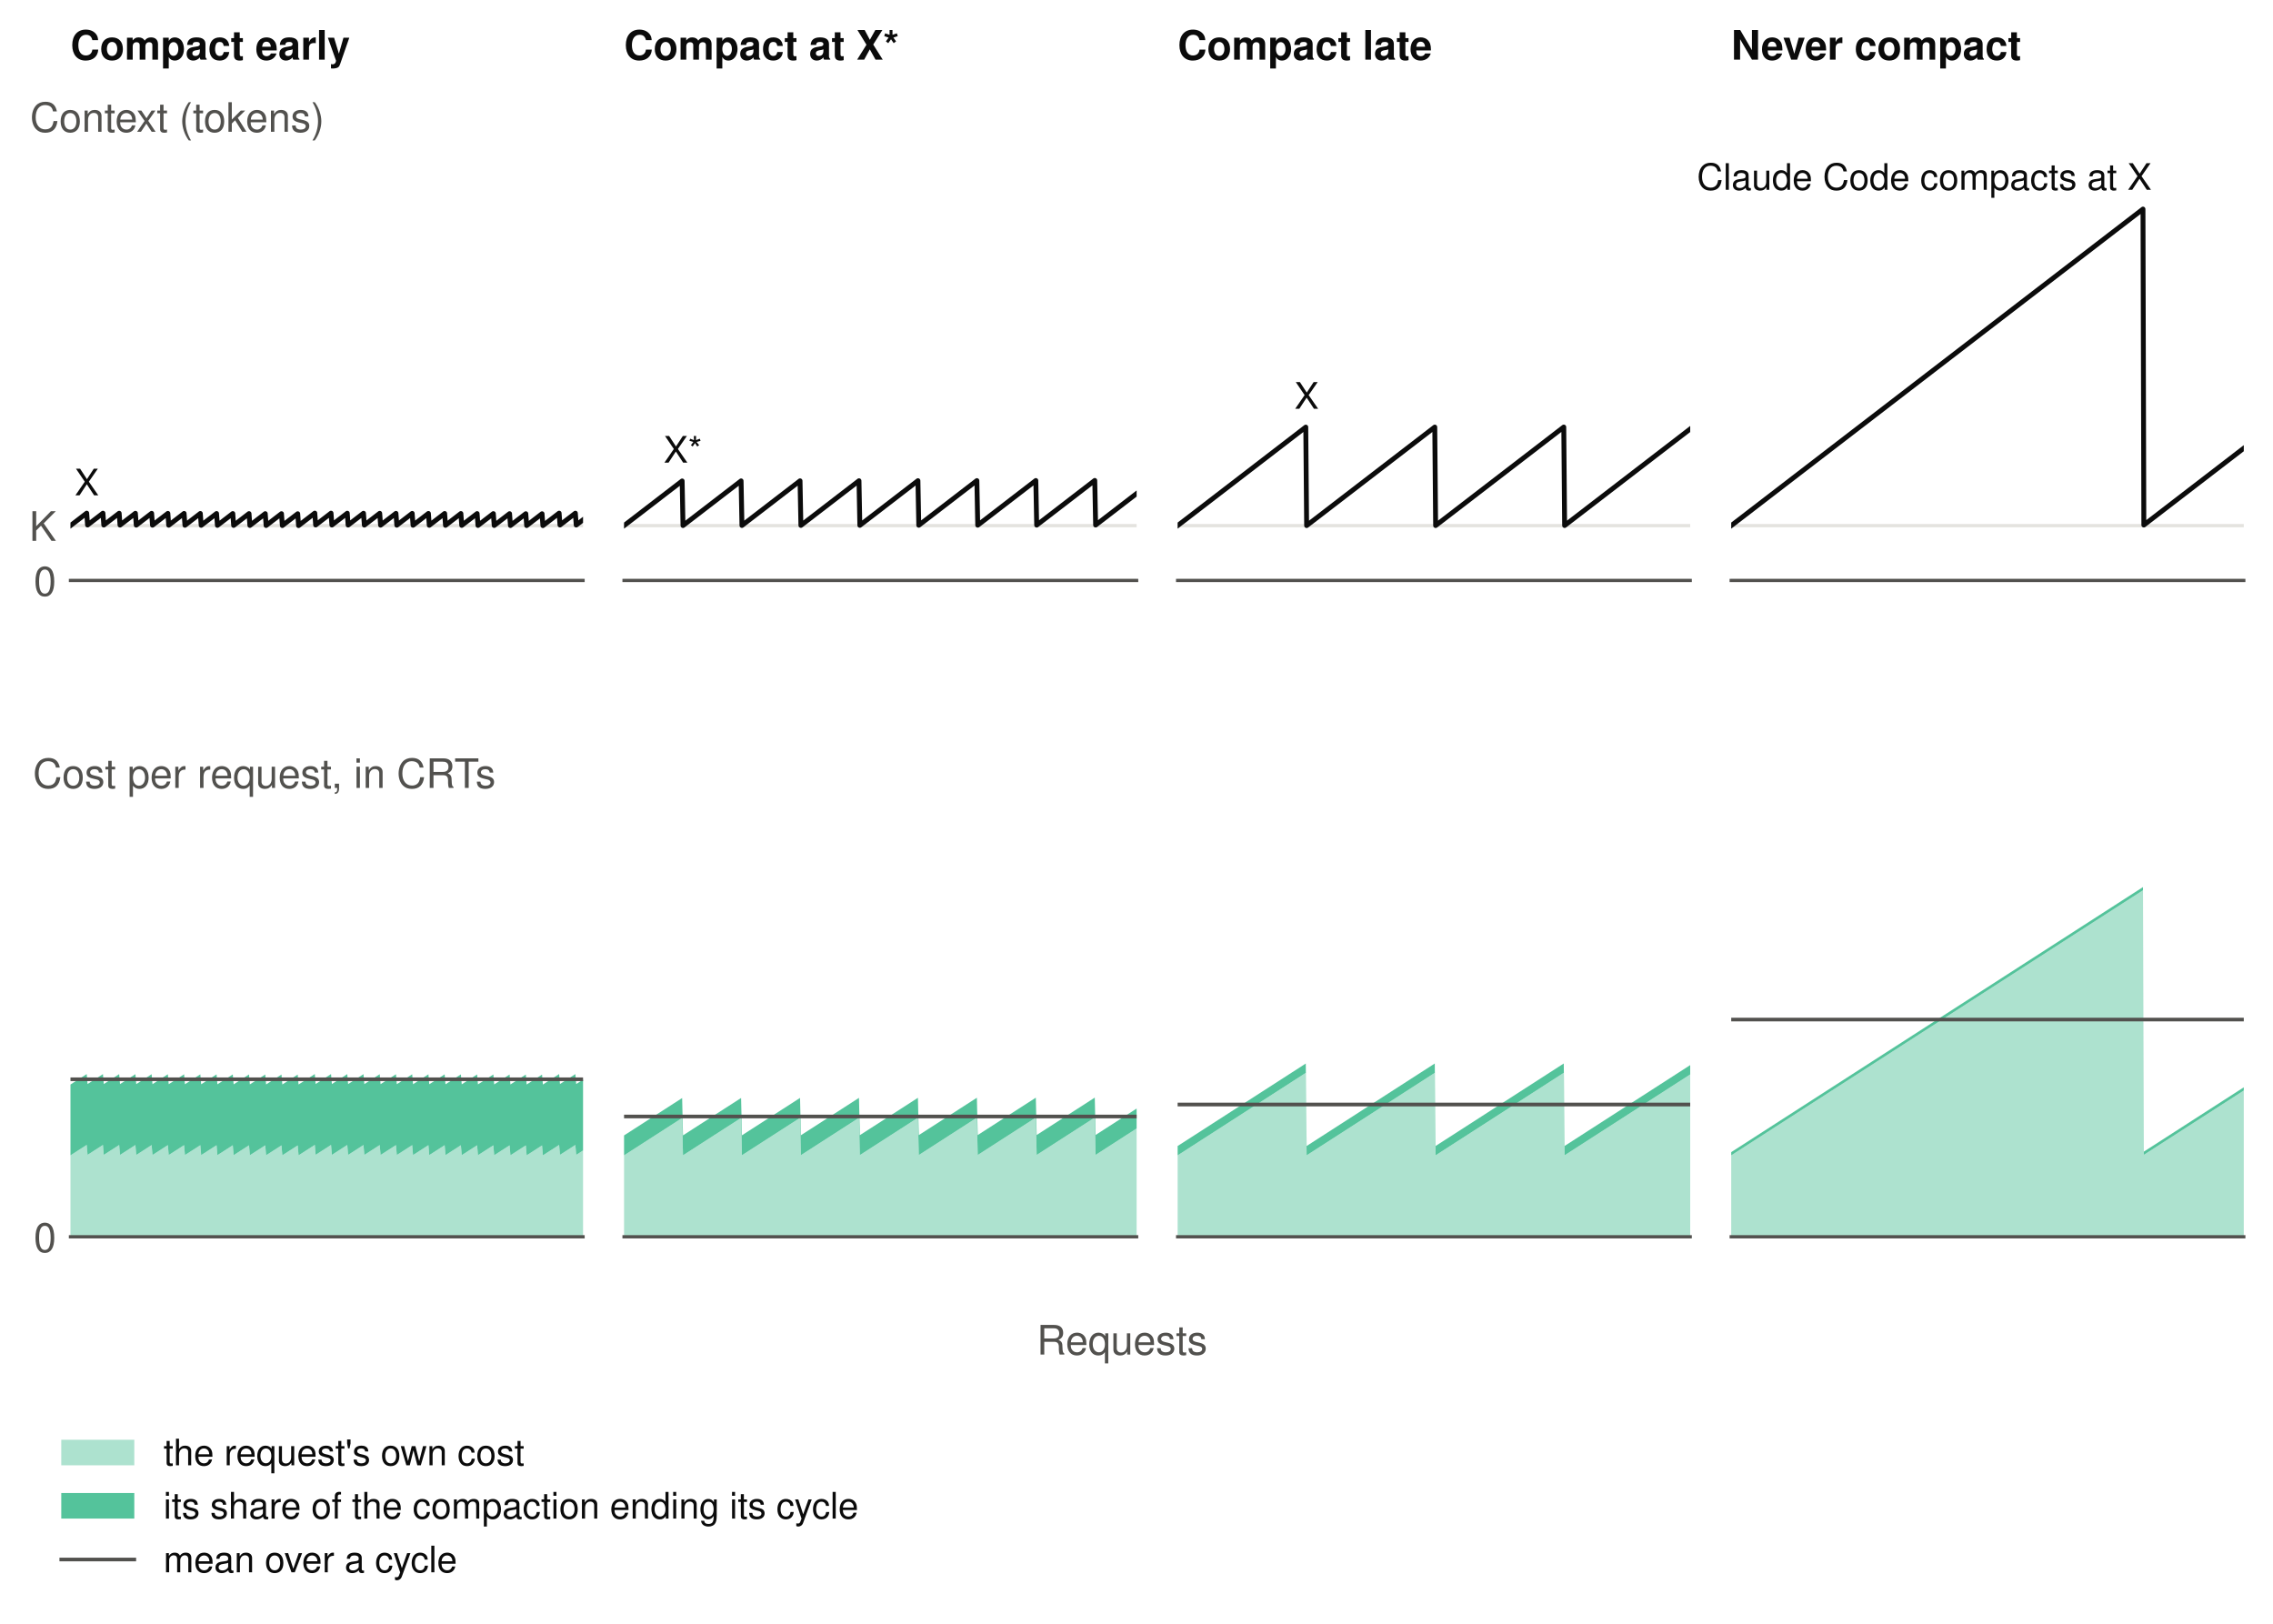
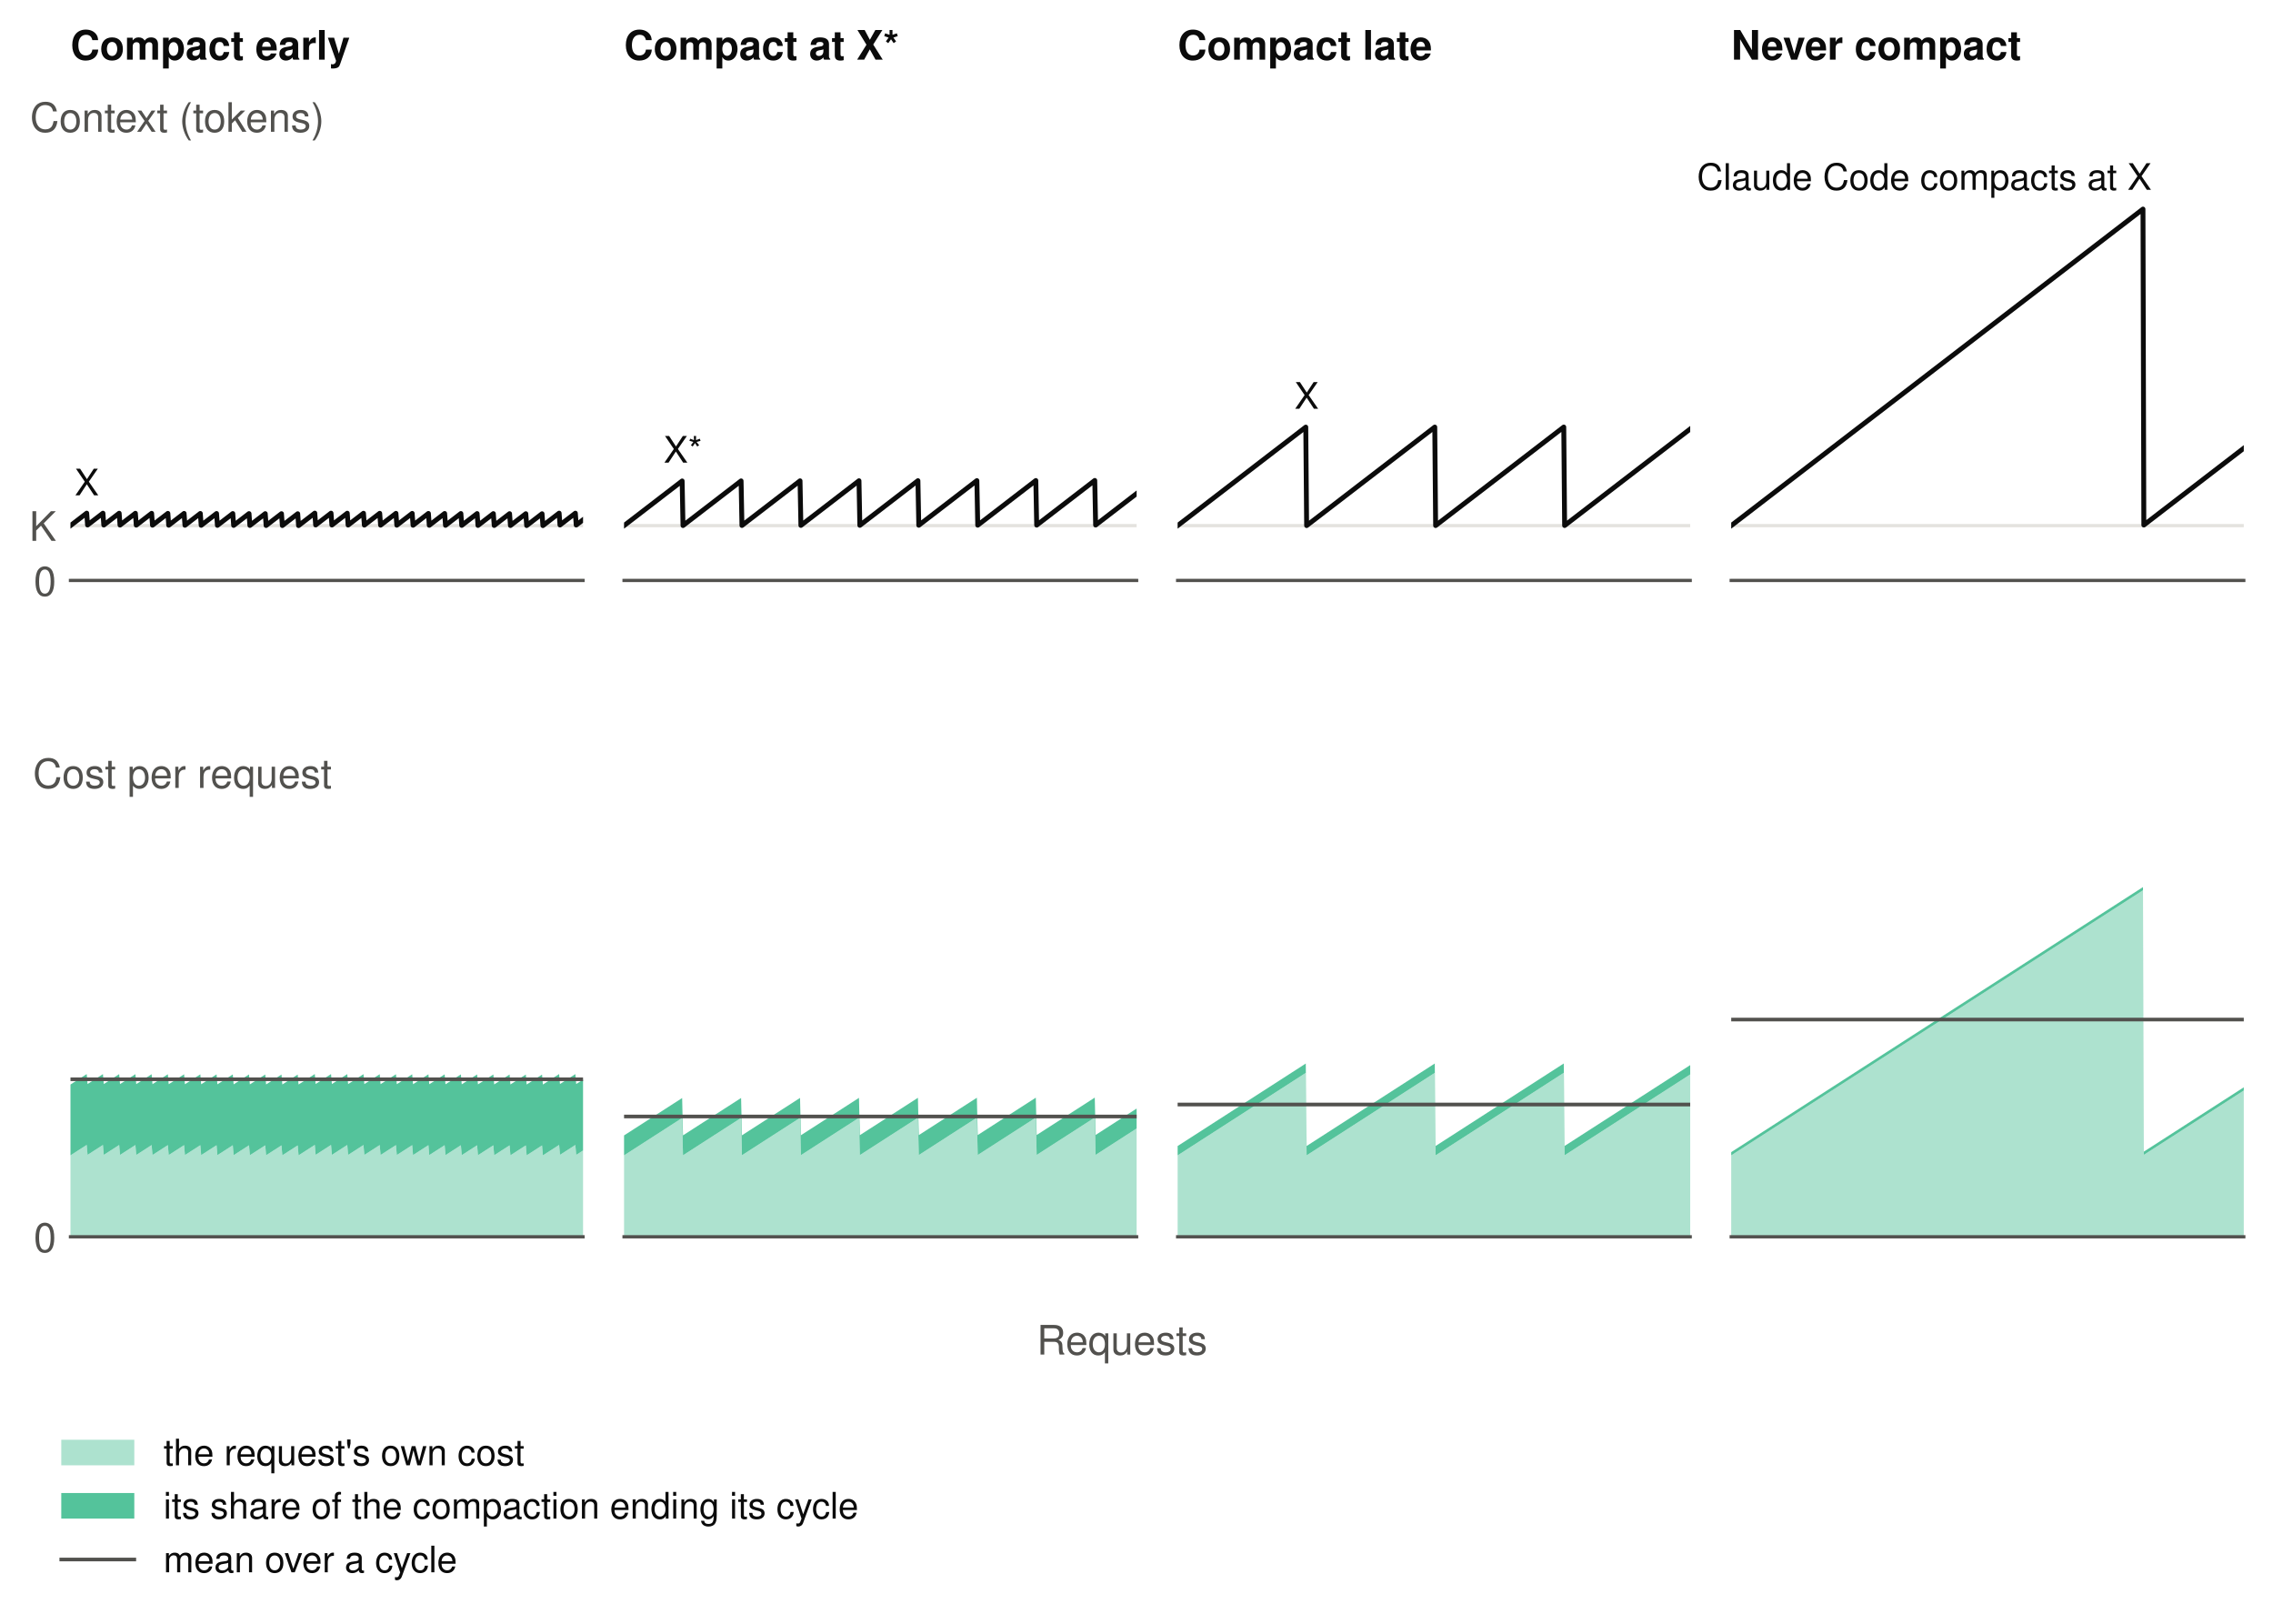
<svg xmlns="http://www.w3.org/2000/svg" xmlns:xlink="http://www.w3.org/1999/xlink" width="560.25pt" height="400.231pt" viewBox="0 0 560.25 400.231" version="1.1">
  <defs>
    <style type="text/css">*{stroke-linejoin: round; stroke-linecap: butt}</style>
  </defs>
  <g id="figure_1">
    <g id="patch_1">
      <path d="M 0 400.231  L 560.25 400.231  L 560.25 0  L 0 0  L 0 400.231  z " style="fill: none" />
    </g>
    <g id="axes_1">
      <g id="patch_2">
        <path d="M 17.37 143.058  L 143.71 143.058  L 143.71 38.7  L 17.37 38.7  L 17.37 143.058  z " style="fill: none" />
      </g>
      <g id="matplotlib.axis_1" />
      <g id="matplotlib.axis_2">
        <g id="ytick_1">
          <g id="line2d_1">
            <path d="M 17.37 143.058  L 143.71 143.058  " clip-path="url(#pddc1dd35d5)" style="fill: none; stroke: #e4e3df; stroke-width: 0.8; stroke-linecap: square" />
          </g>
          <g id="line2d_2" />
          <g id="text_1">
            <text style="font-size: 10px; font-family: 'Helvetica', 'Arial', 'DejaVu Sans'; text-anchor: end; fill: #52514e" x="13.87" y="146.808" transform="rotate(-0 13.87031 146.8076)">0</text>
          </g>
        </g>
        <g id="ytick_2">
          <g id="line2d_3">
            <path d="M 17.37 129.542  L 143.71 129.542  " clip-path="url(#pddc1dd35d5)" style="fill: none; stroke: #e4e3df; stroke-width: 0.8; stroke-linecap: square" />
          </g>
          <g id="line2d_4" />
          <g id="text_2">
            <text style="font-size: 10px; font-family: 'Helvetica', 'Arial', 'DejaVu Sans'; text-anchor: end; fill: #52514e" x="13.87" y="133.292" transform="rotate(-0 13.87031 133.2917)">K</text>
          </g>
        </g>
        <g id="text_3">
          <text style="font-size: 10px; font-family: 'Helvetica', 'Arial', 'DejaVu Sans'; text-anchor: start; fill: #52514e" x="7.39" y="32.485" transform="rotate(-0 7.390312 32.48507)">Context (tokens)</text>
        </g>
      </g>
      <g id="line2d_5">
        <path d="M 17.37 129.542  L 21.371 126.466  L 21.582 129.391  L 25.372 126.478  L 25.582 129.402  L 29.373 126.489  L 29.583 129.413  L 33.373 126.5  L 33.584 129.424  L 37.374 126.511  L 37.585 129.435  L 41.375 126.522  L 41.585 129.447  L 45.376 126.533  L 45.586 129.458  L 49.376 126.544  L 49.587 129.469  L 53.377 126.555  L 53.588 129.48  L 57.378 126.567  L 57.588 129.491  L 61.379 126.578  L 61.589 129.502  L 65.379 126.589  L 65.59 129.513  L 69.38 126.6  L 69.591 129.524  L 73.381 126.611  L 73.591 129.536  L 77.592 126.46  L 77.803 129.385  L 81.593 126.471  L 81.804 129.396  L 85.594 126.483  L 85.804 129.407  L 89.594 126.494  L 89.805 129.418  L 93.595 126.505  L 93.806 129.429  L 97.596 126.516  L 97.807 129.44  L 101.597 126.527  L 101.807 129.452  L 105.597 126.538  L 105.808 129.463  L 109.598 126.549  L 109.809 129.474  L 113.599 126.56  L 113.81 129.485  L 117.6 126.571  L 117.81 129.496  L 121.601 126.583  L 121.811 129.507  L 125.601 126.594  L 125.812 129.518  L 129.602 126.605  L 129.813 129.529  L 133.603 126.616  L 133.813 129.541  L 137.814 126.465  L 138.025 129.39  L 141.815 126.476  L 142.025 129.401  L 143.71 128.106  " clip-path="url(#pddc1dd35d5)" style="fill: none; stroke: #0b0b0b; stroke-width: 1.2; stroke-linecap: square" />
      </g>
      <g id="patch_3">
        <path d="M 17.37 143.058  L 143.71 143.058  " style="fill: none; stroke: #52514e; stroke-width: 0.8; stroke-linejoin: miter; stroke-linecap: square" />
      </g>
      <g id="text_4">
        <text style="font-size: 9px; font-family: 'Helvetica', 'Arial', 'DejaVu Sans'; text-anchor: middle; fill: #0b0b0b" x="21.386" y="122.08" transform="rotate(-0 21.38554 122.0799)">X</text>
      </g>
      <g id="text_5">
        <text style="font-weight: 700; font-size: 10px; font-family: 'Helvetica', 'Arial', 'DejaVu Sans'; text-anchor: start; fill: #0b0b0b" x="17.37" y="14.7" transform="rotate(-0 17.37031 14.7)">Compact early</text>
      </g>
    </g>
    <g id="axes_2">
      <g id="patch_4">
        <path d="M 153.817 143.058  L 280.157 143.058  L 280.157 38.7  L 153.817 38.7  L 153.817 143.058  z " style="fill: none" />
      </g>
      <g id="matplotlib.axis_3" />
      <g id="matplotlib.axis_4">
        <g id="ytick_3">
          <g id="line2d_6">
            <path d="M 153.817 143.058  L 280.157 143.058  " clip-path="url(#pa45737abc8)" style="fill: none; stroke: #e4e3df; stroke-width: 0.8; stroke-linecap: square" />
          </g>
          <g id="line2d_7" />
        </g>
        <g id="ytick_4">
          <g id="line2d_8">
            <path d="M 153.817 129.542  L 280.157 129.542  " clip-path="url(#pa45737abc8)" style="fill: none; stroke: #e4e3df; stroke-width: 0.8; stroke-linecap: square" />
          </g>
          <g id="line2d_9" />
        </g>
      </g>
      <g id="line2d_10">
        <path d="M 153.817 129.542  L 168.136 118.535  L 168.346 129.524  L 182.665 118.518  L 182.875 129.506  L 197.194 118.5  L 197.404 129.489  L 211.723 118.482  L 211.933 129.471  L 226.252 118.465  L 226.462 129.453  L 240.781 118.447  L 240.991 129.435  L 255.31 118.429  L 255.521 129.418  L 269.839 118.411  L 270.05 129.4  L 280.157 121.631  " clip-path="url(#pa45737abc8)" style="fill: none; stroke: #0b0b0b; stroke-width: 1.2; stroke-linecap: square" />
      </g>
      <g id="patch_5">
        <path d="M 153.817 143.058  L 280.157 143.058  " style="fill: none; stroke: #52514e; stroke-width: 0.8; stroke-linejoin: miter; stroke-linecap: square" />
      </g>
      <g id="text_6">
        <text style="font-size: 9px; font-family: 'Helvetica', 'Arial', 'DejaVu Sans'; text-anchor: middle; fill: #0b0b0b" x="168.323" y="114.016" transform="rotate(-0 168.3231 114.0159)">X*</text>
      </g>
      <g id="text_7">
        <text style="font-weight: 700; font-size: 10px; font-family: 'Helvetica', 'Arial', 'DejaVu Sans'; text-anchor: start; fill: #0b0b0b" x="153.817" y="14.7" transform="rotate(-0 153.8171 14.7)">Compact at X*</text>
      </g>
    </g>
    <g id="axes_3">
      <g id="patch_6">
        <path d="M 290.264 143.058  L 416.604 143.058  L 416.604 38.7  L 290.264 38.7  L 290.264 143.058  z " style="fill: none" />
      </g>
      <g id="matplotlib.axis_5" />
      <g id="matplotlib.axis_6">
        <g id="ytick_5">
          <g id="line2d_11">
            <path d="M 290.264 143.058  L 416.604 143.058  " clip-path="url(#p43be31346a)" style="fill: none; stroke: #e4e3df; stroke-width: 0.8; stroke-linecap: square" />
          </g>
          <g id="line2d_12" />
        </g>
        <g id="ytick_6">
          <g id="line2d_13">
            <path d="M 290.264 129.542  L 416.604 129.542  " clip-path="url(#p43be31346a)" style="fill: none; stroke: #e4e3df; stroke-width: 0.8; stroke-linecap: square" />
          </g>
          <g id="line2d_14" />
        </g>
      </g>
      <g id="line2d_15">
        <path d="M 290.264 129.542  L 321.849 105.263  L 322.059 129.534  L 353.644 105.255  L 353.855 129.525  L 385.44 105.247  L 385.65 129.517  L 416.604 105.724  " clip-path="url(#p43be31346a)" style="fill: none; stroke: #0b0b0b; stroke-width: 1.2; stroke-linecap: square" />
      </g>
      <g id="patch_7">
        <path d="M 290.264 143.058  L 416.604 143.058  " style="fill: none; stroke: #52514e; stroke-width: 0.8; stroke-linejoin: miter; stroke-linecap: square" />
      </g>
      <g id="text_8">
        <text style="font-size: 9px; font-family: 'Helvetica', 'Arial', 'DejaVu Sans'; text-anchor: middle; fill: #0b0b0b" x="322.049" y="100.734" transform="rotate(-0 322.0488 100.734)">X</text>
      </g>
      <g id="text_9">
        <text style="font-weight: 700; font-size: 10px; font-family: 'Helvetica', 'Arial', 'DejaVu Sans'; text-anchor: start; fill: #0b0b0b" x="290.264" y="14.7" transform="rotate(-0 290.2639 14.7)">Compact late</text>
      </g>
    </g>
    <g id="axes_4">
      <g id="patch_8">
        <path d="M 426.711 143.058  L 553.05 143.058  L 553.05 38.7  L 426.711 38.7  L 426.711 143.058  z " style="fill: none" />
      </g>
      <g id="matplotlib.axis_7" />
      <g id="matplotlib.axis_8">
        <g id="ytick_7">
          <g id="line2d_16">
            <path d="M 426.711 143.058  L 553.05 143.058  " clip-path="url(#p4912bd9408)" style="fill: none; stroke: #e4e3df; stroke-width: 0.8; stroke-linecap: square" />
          </g>
          <g id="line2d_17" />
        </g>
        <g id="ytick_8">
          <g id="line2d_18">
            <path d="M 426.711 129.542  L 553.05 129.542  " clip-path="url(#p4912bd9408)" style="fill: none; stroke: #e4e3df; stroke-width: 0.8; stroke-linecap: square" />
          </g>
          <g id="line2d_19" />
        </g>
      </g>
      <g id="line2d_20">
        <path d="M 426.711 129.542  L 528.204 51.527  L 528.414 129.399  L 553.05 110.462  " clip-path="url(#p4912bd9408)" style="fill: none; stroke: #0b0b0b; stroke-width: 1.2; stroke-linecap: square" />
      </g>
      <g id="patch_9">
        <path d="M 426.711 143.058  L 553.05 143.058  " style="fill: none; stroke: #52514e; stroke-width: 0.8; stroke-linejoin: miter; stroke-linecap: square" />
      </g>
      <g id="text_10">
        <text style="font-size: 9px; font-family: 'Helvetica', 'Arial', 'DejaVu Sans'; text-anchor: end; fill: #0b0b0b" x="530.334" y="46.785" transform="rotate(-0 530.3341 46.78547)">Claude Code compacts at X</text>
      </g>
      <g id="text_11">
        <text style="font-weight: 700; font-size: 10px; font-family: 'Helvetica', 'Arial', 'DejaVu Sans'; text-anchor: start; fill: #0b0b0b" x="426.711" y="14.7" transform="rotate(-0 426.7107 14.7)">Never compact</text>
      </g>
    </g>
    <g id="axes_5">
      <g id="patch_10">
        <path d="M 17.37 304.812  L 143.71 304.812  L 143.71 200.454  L 17.37 200.454  L 17.37 304.812  z " style="fill: none" />
      </g>
      <g id="matplotlib.axis_9" />
      <g id="matplotlib.axis_10">
        <g id="ytick_9">
          <g id="line2d_21">
            <path d="M 17.37 304.812  L 143.71 304.812  " clip-path="url(#p6450ed40d7)" style="fill: none; stroke: #e4e3df; stroke-width: 0.8; stroke-linecap: square" />
          </g>
          <g id="line2d_22" />
          <g id="text_12">
            <text style="font-size: 10px; font-family: 'Helvetica', 'Arial', 'DejaVu Sans'; text-anchor: end; fill: #52514e" x="13.87" y="308.562" transform="rotate(-0 13.87031 308.562)">0</text>
          </g>
        </g>
        <g id="text_13">
-           <text style="font-size: 10px; font-family: 'Helvetica', 'Arial', 'DejaVu Sans'; text-anchor: start; fill: #52514e" x="8.11" y="194.196" transform="rotate(-0 8.110312 194.1957)">Cost per request, in CRTs</text>
+           <text style="font-size: 10px; font-family: 'Helvetica', 'Arial', 'DejaVu Sans'; text-anchor: start; fill: #52514e" x="8.11" y="194.196" transform="rotate(-0 8.110312 194.1957)">Cost per request</text>
        </g>
      </g>
      <g id="FillBetweenPolyCollection_1">
        <defs>
          <path id="m7fe74f2d8f" d="M 17.37 -115.486  L 17.37 -95.419  L 21.371 -95.419  L 21.582 -95.419  L 25.372 -95.419  L 25.582 -95.419  L 29.373 -95.419  L 29.583 -95.419  L 33.373 -95.419  L 33.584 -95.419  L 37.374 -95.419  L 37.585 -95.419  L 41.375 -95.419  L 41.585 -95.419  L 45.376 -95.419  L 45.586 -95.419  L 49.376 -95.419  L 49.587 -95.419  L 53.377 -95.419  L 53.588 -95.419  L 57.378 -95.419  L 57.588 -95.419  L 61.379 -95.419  L 61.589 -95.419  L 65.379 -95.419  L 65.59 -95.419  L 69.38 -95.419  L 69.591 -95.419  L 73.381 -95.419  L 73.591 -95.419  L 77.592 -95.419  L 77.803 -95.419  L 81.593 -95.419  L 81.804 -95.419  L 85.594 -95.419  L 85.804 -95.419  L 89.594 -95.419  L 89.805 -95.419  L 93.595 -95.419  L 93.806 -95.419  L 97.596 -95.419  L 97.807 -95.419  L 101.597 -95.419  L 101.807 -95.419  L 105.597 -95.419  L 105.808 -95.419  L 109.598 -95.419  L 109.809 -95.419  L 113.599 -95.419  L 113.81 -95.419  L 117.6 -95.419  L 117.81 -95.419  L 121.601 -95.419  L 121.811 -95.419  L 125.601 -95.419  L 125.812 -95.419  L 129.602 -95.419  L 129.813 -95.419  L 133.603 -95.419  L 133.813 -95.419  L 137.814 -95.419  L 138.025 -95.419  L 141.815 -95.419  L 142.025 -95.419  L 143.71 -95.419  L 143.71 -116.688  L 143.71 -116.688  L 142.025 -115.604  L 141.815 -118.053  L 138.025 -115.613  L 137.814 -118.062  L 133.813 -115.487  L 133.603 -117.936  L 129.813 -115.496  L 129.602 -117.945  L 125.812 -115.506  L 125.601 -117.955  L 121.811 -115.515  L 121.601 -117.964  L 117.81 -115.524  L 117.6 -117.973  L 113.81 -115.534  L 113.599 -117.982  L 109.809 -115.543  L 109.598 -117.992  L 105.808 -115.552  L 105.597 -118.001  L 101.807 -115.562  L 101.597 -118.01  L 97.807 -115.571  L 97.596 -118.02  L 93.806 -115.58  L 93.595 -118.029  L 89.805 -115.59  L 89.594 -118.038  L 85.804 -115.599  L 85.594 -118.048  L 81.804 -115.608  L 81.593 -118.057  L 77.803 -115.618  L 77.592 -118.066  L 73.591 -115.491  L 73.381 -117.94  L 69.591 -115.501  L 69.38 -117.949  L 65.59 -115.51  L 65.379 -117.959  L 61.589 -115.519  L 61.379 -117.968  L 57.588 -115.529  L 57.378 -117.977  L 53.588 -115.538  L 53.377 -117.987  L 49.587 -115.547  L 49.376 -117.996  L 45.586 -115.557  L 45.376 -118.005  L 41.585 -115.566  L 41.375 -118.015  L 37.585 -115.575  L 37.374 -118.024  L 33.584 -115.584  L 33.373 -118.033  L 29.583 -115.594  L 29.373 -118.043  L 25.582 -115.603  L 25.372 -118.052  L 21.582 -115.612  L 21.371 -118.061  L 17.37 -115.486  z " />
        </defs>
        <g clip-path="url(#p6450ed40d7)">
          <use xlink:href="#m7fe74f2d8f" x="0" y="400.231" style="fill: #ade2cf" />
        </g>
      </g>
      <g id="FillBetweenPolyCollection_2">
        <defs>
          <path id="mf94ef532a4" d="M 17.37 -132.947  L 17.37 -115.486  L 21.371 -118.061  L 21.582 -115.612  L 25.372 -118.052  L 25.582 -115.603  L 29.373 -118.043  L 29.583 -115.594  L 33.373 -118.033  L 33.584 -115.584  L 37.374 -118.024  L 37.585 -115.575  L 41.375 -118.015  L 41.585 -115.566  L 45.376 -118.005  L 45.586 -115.557  L 49.376 -117.996  L 49.587 -115.547  L 53.377 -117.987  L 53.588 -115.538  L 57.378 -117.977  L 57.588 -115.529  L 61.379 -117.968  L 61.589 -115.519  L 65.379 -117.959  L 65.59 -115.51  L 69.38 -117.949  L 69.591 -115.501  L 73.381 -117.94  L 73.591 -115.491  L 77.592 -118.066  L 77.803 -115.618  L 81.593 -118.057  L 81.804 -115.608  L 85.594 -118.048  L 85.804 -115.599  L 89.594 -118.038  L 89.805 -115.59  L 93.595 -118.029  L 93.806 -115.58  L 97.596 -118.02  L 97.807 -115.571  L 101.597 -118.01  L 101.807 -115.562  L 105.597 -118.001  L 105.808 -115.552  L 109.598 -117.992  L 109.809 -115.543  L 113.599 -117.982  L 113.81 -115.534  L 117.6 -117.973  L 117.81 -115.524  L 121.601 -117.964  L 121.811 -115.515  L 125.601 -117.955  L 125.812 -115.506  L 129.602 -117.945  L 129.813 -115.496  L 133.603 -117.936  L 133.813 -115.487  L 137.814 -118.062  L 138.025 -115.613  L 141.815 -118.053  L 142.025 -115.604  L 143.71 -116.688  L 143.71 -134.149  L 143.71 -134.149  L 142.025 -133.065  L 141.815 -135.514  L 138.025 -133.074  L 137.814 -135.523  L 133.813 -132.948  L 133.603 -135.397  L 129.813 -132.957  L 129.602 -135.406  L 125.812 -132.967  L 125.601 -135.416  L 121.811 -132.976  L 121.601 -135.425  L 117.81 -132.985  L 117.6 -135.434  L 113.81 -132.995  L 113.599 -135.443  L 109.809 -133.004  L 109.598 -135.453  L 105.808 -133.013  L 105.597 -135.462  L 101.807 -133.023  L 101.597 -135.471  L 97.807 -133.032  L 97.596 -135.481  L 93.806 -133.041  L 93.595 -135.49  L 89.805 -133.051  L 89.594 -135.499  L 85.804 -133.06  L 85.594 -135.509  L 81.804 -133.069  L 81.593 -135.518  L 77.803 -133.078  L 77.592 -135.527  L 73.591 -132.952  L 73.381 -135.401  L 69.591 -132.962  L 69.38 -135.41  L 65.59 -132.971  L 65.379 -135.42  L 61.589 -132.98  L 61.379 -135.429  L 57.588 -132.99  L 57.378 -135.438  L 53.588 -132.999  L 53.377 -135.448  L 49.587 -133.008  L 49.376 -135.457  L 45.586 -133.017  L 45.376 -135.466  L 41.585 -133.027  L 41.375 -135.476  L 37.585 -133.036  L 37.374 -135.485  L 33.584 -133.045  L 33.373 -135.494  L 29.583 -133.055  L 29.373 -135.503  L 25.582 -133.064  L 25.372 -135.513  L 21.582 -133.073  L 21.371 -135.522  L 17.37 -132.947  z " />
        </defs>
        <g clip-path="url(#p6450ed40d7)">
          <use xlink:href="#mf94ef532a4" x="0" y="400.231" style="fill: #54c39b" />
        </g>
      </g>
      <g id="line2d_23">
        <path d="M 17.37 265.991  L 143.71 265.991  " clip-path="url(#p6450ed40d7)" style="fill: none; stroke: #52514e; stroke-width: 0.9; stroke-linecap: square" />
      </g>
      <g id="patch_11">
        <path d="M 17.37 304.812  L 143.71 304.812  " style="fill: none; stroke: #52514e; stroke-width: 0.8; stroke-linejoin: miter; stroke-linecap: square" />
      </g>
    </g>
    <g id="axes_6">
      <g id="patch_12">
        <path d="M 153.817 304.812  L 280.157 304.812  L 280.157 200.454  L 153.817 200.454  L 153.817 304.812  z " style="fill: none" />
      </g>
      <g id="matplotlib.axis_11" />
      <g id="matplotlib.axis_12">
        <g id="ytick_10">
          <g id="line2d_24">
            <path d="M 153.817 304.812  L 280.157 304.812  " clip-path="url(#pdfb1e9012d)" style="fill: none; stroke: #e4e3df; stroke-width: 0.8; stroke-linecap: square" />
          </g>
          <g id="line2d_25" />
        </g>
      </g>
      <g id="FillBetweenPolyCollection_3">
        <defs>
          <path id="m2bc7754099" d="M 153.817 -115.486  L 153.817 -95.419  L 168.136 -95.419  L 168.346 -95.419  L 182.665 -95.419  L 182.875 -95.419  L 197.194 -95.419  L 197.404 -95.419  L 211.723 -95.419  L 211.933 -95.419  L 226.252 -95.419  L 226.462 -95.419  L 240.781 -95.419  L 240.991 -95.419  L 255.31 -95.419  L 255.521 -95.419  L 269.839 -95.419  L 270.05 -95.419  L 280.157 -95.419  L 280.157 -122.11  L 280.157 -122.11  L 270.05 -115.605  L 269.839 -124.806  L 255.521 -115.59  L 255.31 -124.791  L 240.991 -115.575  L 240.781 -124.776  L 226.462 -115.56  L 226.252 -124.761  L 211.933 -115.546  L 211.723 -124.746  L 197.404 -115.531  L 197.194 -124.732  L 182.875 -115.516  L 182.665 -124.717  L 168.346 -115.501  L 168.136 -124.702  L 153.817 -115.486  z " />
        </defs>
        <g clip-path="url(#pdfb1e9012d)">
          <use xlink:href="#m2bc7754099" x="0" y="400.231" style="fill: #ade2cf" />
        </g>
      </g>
      <g id="FillBetweenPolyCollection_4">
        <defs>
          <path id="m2030243c5b" d="M 153.817 -120.4  L 153.817 -115.486  L 168.136 -124.702  L 168.346 -115.501  L 182.665 -124.717  L 182.875 -115.516  L 197.194 -124.732  L 197.404 -115.531  L 211.723 -124.746  L 211.933 -115.546  L 226.252 -124.761  L 226.462 -115.56  L 240.781 -124.776  L 240.991 -115.575  L 255.31 -124.791  L 255.521 -115.59  L 269.839 -124.806  L 270.05 -115.605  L 280.157 -122.11  L 280.157 -127.024  L 280.157 -127.024  L 270.05 -120.518  L 269.839 -129.719  L 255.521 -120.504  L 255.31 -129.705  L 240.991 -120.489  L 240.781 -129.69  L 226.462 -120.474  L 226.252 -129.675  L 211.933 -120.459  L 211.723 -129.66  L 197.404 -120.444  L 197.194 -129.645  L 182.875 -120.429  L 182.665 -129.63  L 168.346 -120.415  L 168.136 -129.616  L 153.817 -120.4  z " />
        </defs>
        <g clip-path="url(#pdfb1e9012d)">
          <use xlink:href="#m2030243c5b" x="0" y="400.231" style="fill: #54c39b" />
        </g>
      </g>
      <g id="line2d_26">
        <path d="M 153.817 275.163  L 280.157 275.163  " clip-path="url(#pdfb1e9012d)" style="fill: none; stroke: #52514e; stroke-width: 0.9; stroke-linecap: square" />
      </g>
      <g id="patch_13">
        <path d="M 153.817 304.812  L 280.157 304.812  " style="fill: none; stroke: #52514e; stroke-width: 0.8; stroke-linejoin: miter; stroke-linecap: square" />
      </g>
    </g>
    <g id="axes_7">
      <g id="patch_14">
        <path d="M 290.264 304.812  L 416.604 304.812  L 416.604 200.454  L 290.264 200.454  L 290.264 304.812  z " style="fill: none" />
      </g>
      <g id="matplotlib.axis_13" />
      <g id="matplotlib.axis_14">
        <g id="ytick_11">
          <g id="line2d_27">
            <path d="M 290.264 304.812  L 416.604 304.812  " clip-path="url(#p1a0b653376)" style="fill: none; stroke: #e4e3df; stroke-width: 0.8; stroke-linecap: square" />
          </g>
          <g id="line2d_28" />
        </g>
      </g>
      <g id="FillBetweenPolyCollection_5">
        <defs>
          <path id="m0b19ed8efc" d="M 290.264 -115.486  L 290.264 -95.419  L 321.849 -95.419  L 322.059 -95.419  L 353.644 -95.419  L 353.855 -95.419  L 385.44 -95.419  L 385.65 -95.419  L 416.604 -95.419  L 416.604 -135.429  L 416.604 -135.429  L 385.65 -115.507  L 385.44 -135.829  L 353.855 -115.5  L 353.644 -135.822  L 322.059 -115.493  L 321.849 -135.815  L 290.264 -115.486  z " />
        </defs>
        <g clip-path="url(#p1a0b653376)">
          <use xlink:href="#m0b19ed8efc" x="0" y="400.231" style="fill: #ade2cf" />
        </g>
      </g>
      <g id="FillBetweenPolyCollection_6">
        <defs>
          <path id="ma282ef15ed" d="M 290.264 -117.789  L 290.264 -115.486  L 321.849 -135.815  L 322.059 -115.493  L 353.644 -135.822  L 353.855 -115.5  L 385.44 -135.829  L 385.65 -115.507  L 416.604 -135.429  L 416.604 -137.732  L 416.604 -137.732  L 385.65 -117.809  L 385.44 -138.132  L 353.855 -117.803  L 353.644 -138.125  L 322.059 -117.796  L 321.849 -138.118  L 290.264 -117.789  z " />
        </defs>
        <g clip-path="url(#p1a0b653376)">
          <use xlink:href="#ma282ef15ed" x="0" y="400.231" style="fill: #54c39b" />
        </g>
      </g>
      <g id="line2d_29">
        <path d="M 290.264 272.213  L 416.604 272.213  " clip-path="url(#p1a0b653376)" style="fill: none; stroke: #52514e; stroke-width: 0.9; stroke-linecap: square" />
      </g>
      <g id="patch_15">
        <path d="M 290.264 304.812  L 416.604 304.812  " style="fill: none; stroke: #52514e; stroke-width: 0.8; stroke-linejoin: miter; stroke-linecap: square" />
      </g>
    </g>
    <g id="axes_8">
      <g id="patch_16">
        <path d="M 426.711 304.812  L 553.05 304.812  L 553.05 200.454  L 426.711 200.454  L 426.711 304.812  z " style="fill: none" />
      </g>
      <g id="matplotlib.axis_15" />
      <g id="matplotlib.axis_16">
        <g id="ytick_12">
          <g id="line2d_30">
            <path d="M 426.711 304.812  L 553.05 304.812  " clip-path="url(#p14fc90404c)" style="fill: none; stroke: #e4e3df; stroke-width: 0.8; stroke-linecap: square" />
          </g>
          <g id="line2d_31" />
        </g>
      </g>
      <g id="FillBetweenPolyCollection_7">
        <defs>
          <path id="me0db2d0ce4" d="M 426.711 -115.486  L 426.711 -95.419  L 528.204 -95.419  L 528.414 -95.419  L 553.05 -95.419  L 553.05 -131.462  L 553.05 -131.462  L 528.414 -115.606  L 528.204 -180.81  L 426.711 -115.486  z " />
        </defs>
        <g clip-path="url(#p14fc90404c)">
          <use xlink:href="#me0db2d0ce4" x="0" y="400.231" style="fill: #ade2cf" />
        </g>
      </g>
      <g id="FillBetweenPolyCollection_8">
        <defs>
          <path id="ma782ebd359" d="M 426.711 -116.284  L 426.711 -115.486  L 528.204 -180.81  L 528.414 -115.606  L 553.05 -131.462  L 553.05 -132.26  L 553.05 -132.26  L 528.414 -116.403  L 528.204 -181.607  L 426.711 -116.284  z " />
        </defs>
        <g clip-path="url(#p14fc90404c)">
          <use xlink:href="#ma782ebd359" x="0" y="400.231" style="fill: #54c39b" />
        </g>
      </g>
      <g id="line2d_32">
        <path d="M 426.711 251.277  L 553.05 251.277  " clip-path="url(#p14fc90404c)" style="fill: none; stroke: #52514e; stroke-width: 0.9; stroke-linecap: square" />
      </g>
      <g id="patch_17">
        <path d="M 426.711 304.812  L 553.05 304.812  " style="fill: none; stroke: #52514e; stroke-width: 0.8; stroke-linejoin: miter; stroke-linecap: square" />
      </g>
    </g>
    <g id="text_14">
      <text style="font-size: 10px; font-family: 'Helvetica', 'Arial', 'DejaVu Sans'; text-anchor: middle; fill: #52514e" x="276.57" y="333.832" transform="rotate(-0 276.5703 333.8316)">Requests</text>
    </g>
    <g id="legend_1">
      <g id="patch_18">
        <path d="M 15.102 361.134  L 33.102 361.134  L 33.102 354.834  L 15.102 354.834  z " style="fill: #ade2cf" />
      </g>
      <g id="text_15">
        <text style="font-size: 9px; font-family: 'Helvetica', 'Arial', 'DejaVu Sans'; text-anchor: start; fill: #0b0b0b" x="40.302" y="361.134" transform="rotate(-0 40.30231 361.134)">the request's own cost</text>
      </g>
      <g id="patch_19">
        <path d="M 15.102 374.26  L 33.102 374.26  L 33.102 367.96  L 15.102 367.96  z " style="fill: #54c39b" />
      </g>
      <g id="text_16">
        <text style="font-size: 9px; font-family: 'Helvetica', 'Arial', 'DejaVu Sans'; text-anchor: start; fill: #0b0b0b" x="40.302" y="374.26" transform="rotate(-0 40.30231 374.2599)">its share of the compaction ending its cycle</text>
      </g>
      <g id="line2d_33">
        <path d="M 15.102 384.351  L 24.102 384.351  L 33.102 384.351  " style="fill: none; stroke: #52514e; stroke-width: 0.9; stroke-linecap: square" />
      </g>
      <g id="text_17">
        <text style="font-size: 9px; font-family: 'Helvetica', 'Arial', 'DejaVu Sans'; text-anchor: start; fill: #0b0b0b" x="40.302" y="387.501" transform="rotate(-0 40.30231 387.5012)">mean over a cycle</text>
      </g>
    </g>
  </g>
  <defs>
    <clipPath id="pddc1dd35d5">
      <rect x="17.37" y="38.7" width="126.34" height="104.358" />
    </clipPath>
    <clipPath id="pa45737abc8">
      <rect x="153.817" y="38.7" width="126.34" height="104.358" />
    </clipPath>
    <clipPath id="p43be31346a">
      <rect x="290.264" y="38.7" width="126.34" height="104.358" />
    </clipPath>
    <clipPath id="p4912bd9408">
      <rect x="426.711" y="38.7" width="126.34" height="104.358" />
    </clipPath>
    <clipPath id="p6450ed40d7">
      <rect x="17.37" y="200.454" width="126.34" height="104.358" />
    </clipPath>
    <clipPath id="pdfb1e9012d">
      <rect x="153.817" y="200.454" width="126.34" height="104.358" />
    </clipPath>
    <clipPath id="p1a0b653376">
      <rect x="290.264" y="200.454" width="126.34" height="104.358" />
    </clipPath>
    <clipPath id="p14fc90404c">
      <rect x="426.711" y="200.454" width="126.34" height="104.358" />
    </clipPath>
  </defs>
</svg>
